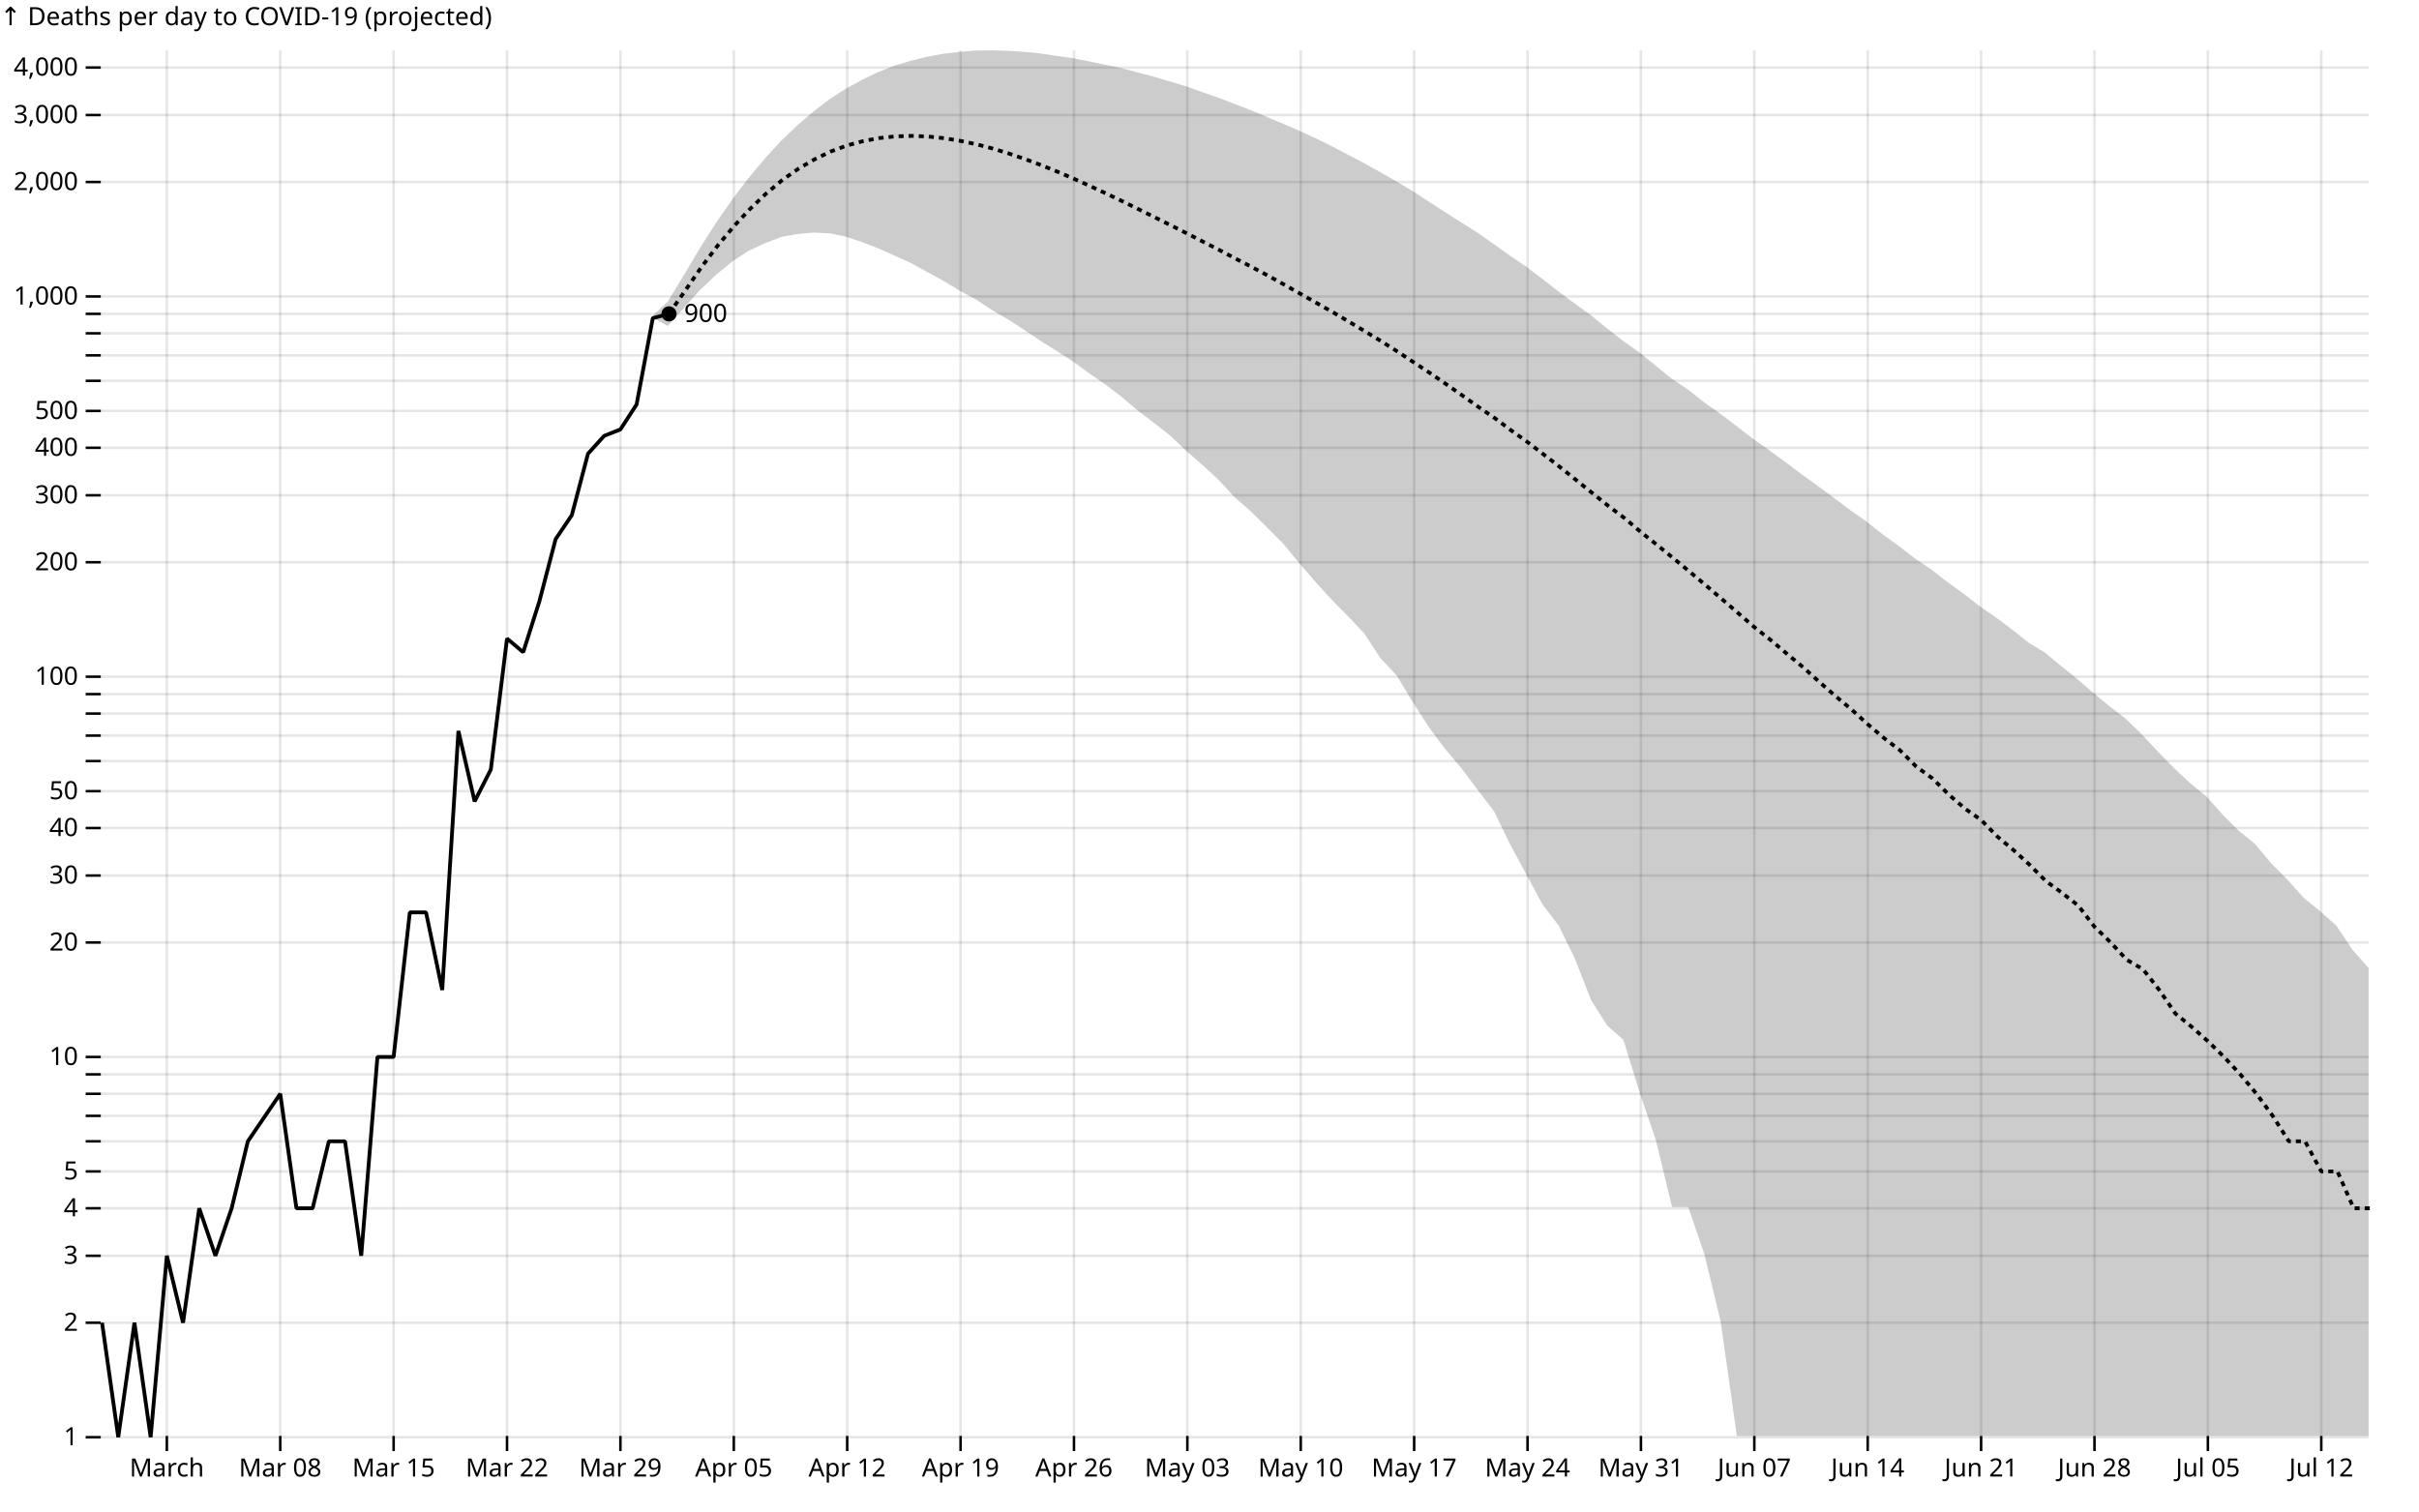
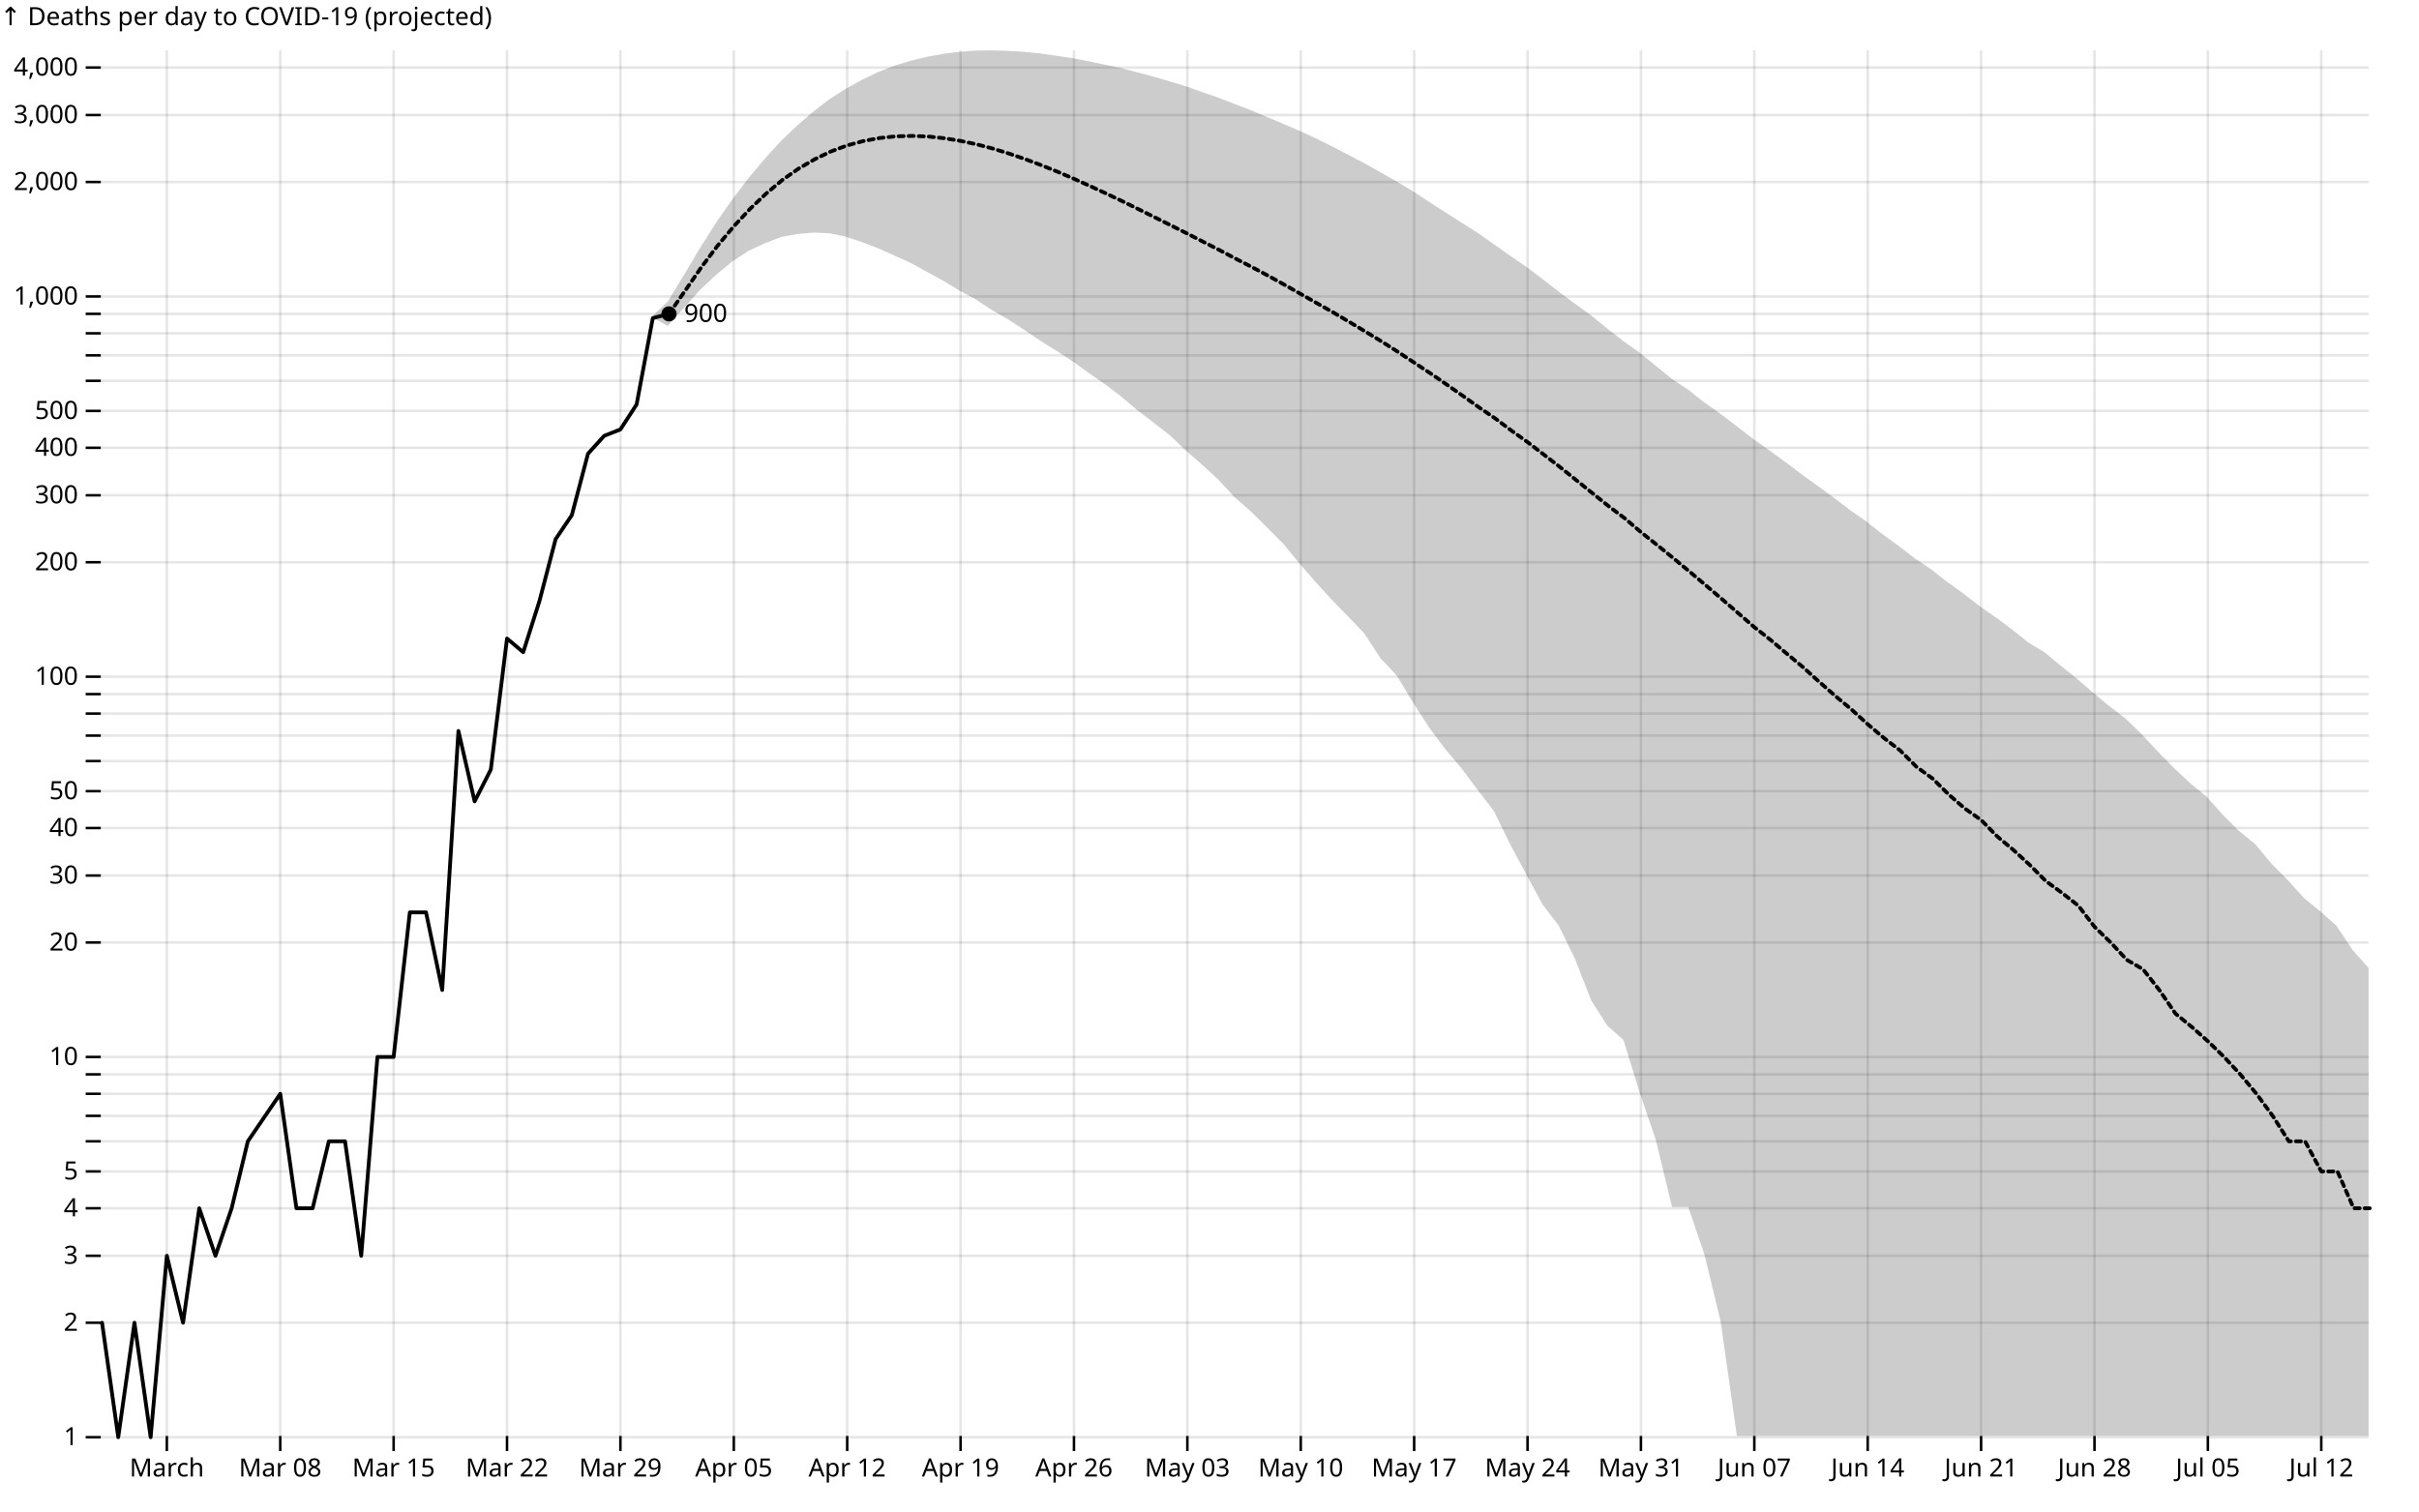
<svg xmlns="http://www.w3.org/2000/svg" class="plot" fill="currentColor" font-family="system-ui, sans-serif" font-size="10" text-anchor="middle" width="960" height="600" viewBox="0 0 960 600">
  <style>
    .plot {
      display: block;
      background: white;
      height: auto;
      height: intrinsic;
      max-width: 100%;
    }

    .plot text,
    .plot tspan {
      white-space: pre;
    }
  </style>
  <g aria-label="y-axis" aria-description="↑ Deaths per day to COVID-19 (projected)" transform="translate(40,0)" fill="none" text-anchor="end" font-variant="tabular-nums">
    <g class="tick" opacity="1" transform="translate(0,570.5)">
      <line stroke="currentColor" x2="-6" />
      <line stroke="currentColor" x2="900" stroke-opacity="0.1" />
      <text fill="currentColor" x="-9" dy="0.32em">1</text>
    </g>
    <g class="tick" opacity="1" transform="translate(0,525.0627)">
      <line stroke="currentColor" x2="-6" />
      <line stroke="currentColor" x2="900" stroke-opacity="0.1" />
      <text fill="currentColor" x="-9" dy="0.32em">2</text>
    </g>
    <g class="tick" opacity="1" transform="translate(0,498.4836)">
      <line stroke="currentColor" x2="-6" />
      <line stroke="currentColor" x2="900" stroke-opacity="0.1" />
      <text fill="currentColor" x="-9" dy="0.32em">3</text>
    </g>
    <g class="tick" opacity="1" transform="translate(0,479.6254)">
      <line stroke="currentColor" x2="-6" />
      <line stroke="currentColor" x2="900" stroke-opacity="0.1" />
      <text fill="currentColor" x="-9" dy="0.32em">4</text>
    </g>
    <g class="tick" opacity="1" transform="translate(0,464.9979)">
      <line stroke="currentColor" x2="-6" />
      <line stroke="currentColor" x2="900" stroke-opacity="0.1" />
      <text fill="currentColor" x="-9" dy="0.32em">5</text>
    </g>
    <g class="tick" opacity="1" transform="translate(0,453.0463)">
      <line stroke="currentColor" x2="-6" />
      <line stroke="currentColor" x2="900" stroke-opacity="0.1" />
      <text fill="currentColor" x="-9" dy="0.32em" />
    </g>
    <g class="tick" opacity="1" transform="translate(0,442.9414)">
      <line stroke="currentColor" x2="-6" />
      <line stroke="currentColor" x2="900" stroke-opacity="0.1" />
      <text fill="currentColor" x="-9" dy="0.32em" />
    </g>
    <g class="tick" opacity="1" transform="translate(0,434.1882)">
      <line stroke="currentColor" x2="-6" />
      <line stroke="currentColor" x2="900" stroke-opacity="0.1" />
      <text fill="currentColor" x="-9" dy="0.32em" />
    </g>
    <g class="tick" opacity="1" transform="translate(0,426.4672)">
      <line stroke="currentColor" x2="-6" />
      <line stroke="currentColor" x2="900" stroke-opacity="0.1" />
      <text fill="currentColor" x="-9" dy="0.32em" />
    </g>
    <g class="tick" opacity="1" transform="translate(0,419.5606)">
      <line stroke="currentColor" x2="-6" />
      <line stroke="currentColor" x2="900" stroke-opacity="0.1" />
      <text fill="currentColor" x="-9" dy="0.32em">10</text>
    </g>
    <g class="tick" opacity="1" transform="translate(0,374.1234)">
      <line stroke="currentColor" x2="-6" />
      <line stroke="currentColor" x2="900" stroke-opacity="0.1" />
      <text fill="currentColor" x="-9" dy="0.32em">20</text>
    </g>
    <g class="tick" opacity="1" transform="translate(0,347.5443)">
      <line stroke="currentColor" x2="-6" />
      <line stroke="currentColor" x2="900" stroke-opacity="0.1" />
      <text fill="currentColor" x="-9" dy="0.32em">30</text>
    </g>
    <g class="tick" opacity="1" transform="translate(0,328.6861)">
      <line stroke="currentColor" x2="-6" />
      <line stroke="currentColor" x2="900" stroke-opacity="0.1" />
      <text fill="currentColor" x="-9" dy="0.32em">40</text>
    </g>
    <g class="tick" opacity="1" transform="translate(0,314.0585)">
      <line stroke="currentColor" x2="-6" />
      <line stroke="currentColor" x2="900" stroke-opacity="0.1" />
      <text fill="currentColor" x="-9" dy="0.32em">50</text>
    </g>
    <g class="tick" opacity="1" transform="translate(0,302.107)">
      <line stroke="currentColor" x2="-6" />
      <line stroke="currentColor" x2="900" stroke-opacity="0.1" />
      <text fill="currentColor" x="-9" dy="0.32em" />
    </g>
    <g class="tick" opacity="1" transform="translate(0,292.0021)">
      <line stroke="currentColor" x2="-6" />
      <line stroke="currentColor" x2="900" stroke-opacity="0.1" />
      <text fill="currentColor" x="-9" dy="0.32em" />
    </g>
    <g class="tick" opacity="1" transform="translate(0,283.2488)">
      <line stroke="currentColor" x2="-6" />
      <line stroke="currentColor" x2="900" stroke-opacity="0.1" />
      <text fill="currentColor" x="-9" dy="0.32em" />
    </g>
    <g class="tick" opacity="1" transform="translate(0,275.5279)">
      <line stroke="currentColor" x2="-6" />
      <line stroke="currentColor" x2="900" stroke-opacity="0.1" />
      <text fill="currentColor" x="-9" dy="0.32em" />
    </g>
    <g class="tick" opacity="1" transform="translate(0,268.6213)">
      <line stroke="currentColor" x2="-6" />
      <line stroke="currentColor" x2="900" stroke-opacity="0.1" />
      <text fill="currentColor" x="-9" dy="0.32em">100</text>
    </g>
    <g class="tick" opacity="1" transform="translate(0,223.184)">
      <line stroke="currentColor" x2="-6" />
      <line stroke="currentColor" x2="900" stroke-opacity="0.1" />
      <text fill="currentColor" x="-9" dy="0.32em">200</text>
    </g>
    <g class="tick" opacity="1" transform="translate(0,196.6049)">
      <line stroke="currentColor" x2="-6" />
      <line stroke="currentColor" x2="900" stroke-opacity="0.1" />
      <text fill="currentColor" x="-9" dy="0.32em">300</text>
    </g>
    <g class="tick" opacity="1" transform="translate(0,177.7467)">
      <line stroke="currentColor" x2="-6" />
      <line stroke="currentColor" x2="900" stroke-opacity="0.1" />
      <text fill="currentColor" x="-9" dy="0.32em">400</text>
    </g>
    <g class="tick" opacity="1" transform="translate(0,163.1192)">
      <line stroke="currentColor" x2="-6" />
      <line stroke="currentColor" x2="900" stroke-opacity="0.1" />
      <text fill="currentColor" x="-9" dy="0.32em">500</text>
    </g>
    <g class="tick" opacity="1" transform="translate(0,151.1676)">
      <line stroke="currentColor" x2="-6" />
      <line stroke="currentColor" x2="900" stroke-opacity="0.1" />
      <text fill="currentColor" x="-9" dy="0.32em" />
    </g>
    <g class="tick" opacity="1" transform="translate(0,141.0627)">
      <line stroke="currentColor" x2="-6" />
      <line stroke="currentColor" x2="900" stroke-opacity="0.1" />
      <text fill="currentColor" x="-9" dy="0.32em" />
    </g>
    <g class="tick" opacity="1" transform="translate(0,132.3094)">
      <line stroke="currentColor" x2="-6" />
      <line stroke="currentColor" x2="900" stroke-opacity="0.1" />
      <text fill="currentColor" x="-9" dy="0.32em" />
    </g>
    <g class="tick" opacity="1" transform="translate(0,124.5885)">
      <line stroke="currentColor" x2="-6" />
      <line stroke="currentColor" x2="900" stroke-opacity="0.1" />
      <text fill="currentColor" x="-9" dy="0.32em" />
    </g>
    <g class="tick" opacity="1" transform="translate(0,117.6819)">
      <line stroke="currentColor" x2="-6" />
      <line stroke="currentColor" x2="900" stroke-opacity="0.1" />
      <text fill="currentColor" x="-9" dy="0.32em">1,000</text>
    </g>
    <g class="tick" opacity="1" transform="translate(0,72.24463)">
      <line stroke="currentColor" x2="-6" />
      <line stroke="currentColor" x2="900" stroke-opacity="0.1" />
      <text fill="currentColor" x="-9" dy="0.32em">2,000</text>
    </g>
    <g class="tick" opacity="1" transform="translate(0,45.66552)">
      <line stroke="currentColor" x2="-6" />
      <line stroke="currentColor" x2="900" stroke-opacity="0.1" />
      <text fill="currentColor" x="-9" dy="0.32em">3,000</text>
    </g>
    <g class="tick" opacity="1" transform="translate(0,26.80735)">
      <line stroke="currentColor" x2="-6" />
      <line stroke="currentColor" x2="900" stroke-opacity="0.1" />
      <text fill="currentColor" x="-9" dy="0.32em">4,000</text>
    </g>
    <text fill="currentColor" transform="translate(-40,20)" dy="-1em" text-anchor="start">↑ Deaths per day to COVID-19 (projected)</text>
  </g>
  <g aria-label="x-axis" transform="translate(0,570)" fill="none" text-anchor="middle" font-variant="tabular-nums">
    <g class="tick" opacity="1" transform="translate(66.21429,0)">
      <line stroke="currentColor" y2="6" />
      <line stroke="currentColor" y2="-550" stroke-opacity="0.1" />
      <text fill="currentColor" y="9" dy="0.71em">March</text>
    </g>
    <g class="tick" opacity="1" transform="translate(111.2143,0)">
      <line stroke="currentColor" y2="6" />
      <line stroke="currentColor" y2="-550" stroke-opacity="0.1" />
      <text fill="currentColor" y="9" dy="0.71em">Mar 08</text>
    </g>
    <g class="tick" opacity="1" transform="translate(156.2143,0)">
      <line stroke="currentColor" y2="6" />
      <line stroke="currentColor" y2="-550" stroke-opacity="0.1" />
      <text fill="currentColor" y="9" dy="0.71em">Mar 15</text>
    </g>
    <g class="tick" opacity="1" transform="translate(201.2143,0)">
      <line stroke="currentColor" y2="6" />
      <line stroke="currentColor" y2="-550" stroke-opacity="0.1" />
      <text fill="currentColor" y="9" dy="0.71em">Mar 22</text>
    </g>
    <g class="tick" opacity="1" transform="translate(246.2143,0)">
      <line stroke="currentColor" y2="6" />
      <line stroke="currentColor" y2="-550" stroke-opacity="0.1" />
      <text fill="currentColor" y="9" dy="0.71em">Mar 29</text>
    </g>
    <g class="tick" opacity="1" transform="translate(291.2143,0)">
      <line stroke="currentColor" y2="6" />
      <line stroke="currentColor" y2="-550" stroke-opacity="0.1" />
      <text fill="currentColor" y="9" dy="0.71em">Apr 05</text>
    </g>
    <g class="tick" opacity="1" transform="translate(336.2143,0)">
      <line stroke="currentColor" y2="6" />
      <line stroke="currentColor" y2="-550" stroke-opacity="0.1" />
      <text fill="currentColor" y="9" dy="0.71em">Apr 12</text>
    </g>
    <g class="tick" opacity="1" transform="translate(381.2143,0)">
      <line stroke="currentColor" y2="6" />
      <line stroke="currentColor" y2="-550" stroke-opacity="0.1" />
      <text fill="currentColor" y="9" dy="0.71em">Apr 19</text>
    </g>
    <g class="tick" opacity="1" transform="translate(426.2143,0)">
      <line stroke="currentColor" y2="6" />
      <line stroke="currentColor" y2="-550" stroke-opacity="0.1" />
      <text fill="currentColor" y="9" dy="0.71em">Apr 26</text>
    </g>
    <g class="tick" opacity="1" transform="translate(471.2143,0)">
      <line stroke="currentColor" y2="6" />
      <line stroke="currentColor" y2="-550" stroke-opacity="0.1" />
      <text fill="currentColor" y="9" dy="0.71em">May 03</text>
    </g>
    <g class="tick" opacity="1" transform="translate(516.2143,0)">
      <line stroke="currentColor" y2="6" />
      <line stroke="currentColor" y2="-550" stroke-opacity="0.1" />
      <text fill="currentColor" y="9" dy="0.71em">May 10</text>
    </g>
    <g class="tick" opacity="1" transform="translate(561.2143,0)">
      <line stroke="currentColor" y2="6" />
      <line stroke="currentColor" y2="-550" stroke-opacity="0.1" />
      <text fill="currentColor" y="9" dy="0.71em">May 17</text>
    </g>
    <g class="tick" opacity="1" transform="translate(606.2143,0)">
      <line stroke="currentColor" y2="6" />
      <line stroke="currentColor" y2="-550" stroke-opacity="0.1" />
      <text fill="currentColor" y="9" dy="0.71em">May 24</text>
    </g>
    <g class="tick" opacity="1" transform="translate(651.2143,0)">
      <line stroke="currentColor" y2="6" />
      <line stroke="currentColor" y2="-550" stroke-opacity="0.1" />
      <text fill="currentColor" y="9" dy="0.71em">May 31</text>
    </g>
    <g class="tick" opacity="1" transform="translate(696.2143,0)">
      <line stroke="currentColor" y2="6" />
      <line stroke="currentColor" y2="-550" stroke-opacity="0.1" />
      <text fill="currentColor" y="9" dy="0.71em">Jun 07</text>
    </g>
    <g class="tick" opacity="1" transform="translate(741.2143,0)">
      <line stroke="currentColor" y2="6" />
      <line stroke="currentColor" y2="-550" stroke-opacity="0.1" />
      <text fill="currentColor" y="9" dy="0.71em">Jun 14</text>
    </g>
    <g class="tick" opacity="1" transform="translate(786.2143,0)">
      <line stroke="currentColor" y2="6" />
      <line stroke="currentColor" y2="-550" stroke-opacity="0.1" />
      <text fill="currentColor" y="9" dy="0.71em">Jun 21</text>
    </g>
    <g class="tick" opacity="1" transform="translate(831.2143,0)">
      <line stroke="currentColor" y2="6" />
      <line stroke="currentColor" y2="-550" stroke-opacity="0.1" />
      <text fill="currentColor" y="9" dy="0.71em">Jun 28</text>
    </g>
    <g class="tick" opacity="1" transform="translate(876.2143,0)">
      <line stroke="currentColor" y2="6" />
      <line stroke="currentColor" y2="-550" stroke-opacity="0.1" />
      <text fill="currentColor" y="9" dy="0.71em">Jul 05</text>
    </g>
    <g class="tick" opacity="1" transform="translate(921.2143,0)">
      <line stroke="currentColor" y2="6" />
      <line stroke="currentColor" y2="-550" stroke-opacity="0.1" />
      <text fill="currentColor" y="9" dy="0.71em">Jul 12</text>
    </g>
  </g>
  <g aria-label="area" fill-opacity="0.2">
    <path d="M40,524.563L46.429,570L52.857,524.563L59.286,570L65.714,497.984L72.143,524.563L78.571,479.125L85,497.984L91.429,479.125L97.857,452.546L110.714,433.688L117.143,479.125L123.571,479.125L130,452.546L136.429,452.546L142.857,497.984L149.286,419.061L155.714,419.061L162.143,361.672L168.571,361.672L175,392.482L181.429,289.655L187.857,317.615L194.286,304.969L200.714,252.971L207.143,258.392L213.571,238.136L220,213.522L226.429,203.99L232.857,179.582L239.286,172.506L245.714,169.964L252.143,160.048L258.571,125.786L265,119.721L271.429,109.17L277.857,98.34L284.286,88.242L290.714,79.016L297.143,70.575L303.571,62.926L310,55.87L316.429,49.758L322.857,44.233L329.286,39.296L335.714,35.211L342.143,31.649L348.571,28.575L355,26.046L361.429,24.116L367.857,22.565L374.286,21.369L380.714,20.583L387.143,20.074L393.571,20L400,20.179L406.429,20.583L412.857,21.217L419.286,22.164L425.714,23.093L432.143,24.338L438.571,25.688L445,27.049L451.429,28.745L457.857,30.433L464.286,32.328L470.714,34.279L477.143,36.576L483.571,38.799L490,41.284L496.429,43.76L502.857,46.468L509.286,49.175L515.714,51.927L522.143,54.9L528.571,58.068L535,61.425L541.429,64.786L547.857,68.39L554.286,72.073L560.714,75.905L567.143,80.124L573.571,84.276L580,88.369L586.429,92.42L592.857,96.929L599.286,101.514L605.714,105.889L612.143,110.756L618.571,115.755L625,120.544L631.429,125.19L637.857,130.431L644.286,135.431L650.714,140.003L657.143,145.219L663.571,150.449L670,154.724L676.429,159.797L682.857,164.346L689.286,169.235L695.714,174.205L702.143,178.738L708.571,183.429L715,188.287L721.429,192.907L727.857,197.653L734.286,202.528L740.714,207.016L747.143,212.113L753.571,216.735L760,221.708L766.429,226.046L772.857,231.064L779.286,235.693L785.714,240.674L792.143,245.135L798.571,249.922L805,255.086L811.429,258.96L817.857,264.302L824.286,269.446L830.714,275.028L837.143,280.336L843.571,285.254L850,291.502L856.429,298.409L862.857,304.969L869.286,310.988L875.714,316.235L882.143,323.445L888.571,329.846L895,335.093L901.429,342.814L907.857,349.267L914.286,356.425L920.714,361.672L927.143,367.376L933.571,376.986L940,384.277L940,570L933.571,570L927.143,570L920.714,570L914.286,570L907.857,570L901.429,570L895,570L888.571,570L882.143,570L875.714,570L869.286,570L862.857,570L856.429,570L850,570L843.571,570L837.143,570L830.714,570L824.286,570L817.857,570L811.429,570L805,570L798.571,570L792.143,570L785.714,570L779.286,570L772.857,570L766.429,570L760,570L753.571,570L747.143,570L740.714,570L734.286,570L727.857,570L721.429,570L715,570L708.571,570L702.143,570L695.714,570L689.286,570L682.857,524.563L676.429,497.984L670,479.125L663.571,479.125L657.143,452.546L650.714,433.688L644.286,412.813L637.857,407.109L631.429,397.004L625,380.53L618.571,367.376L612.143,358.996L605.714,347.044L599.286,335.093L592.857,321.938L586.429,313.559L580,304.969L573.571,297.376L567.143,288.751L560.714,278.775L554.286,268.121L547.857,261.28L541.429,251.429L535,244.675L528.571,238.136L522.143,231.064L515.714,223.675L509.286,215.843L502.857,209.381L496.429,203.011L490,197.429L483.571,190.456L477.143,184.519L470.714,178.906L464.286,172.812L457.857,167.801L451.429,162.882L445,157.453L438.571,152.552L432.143,148.097L425.714,143.434L419.286,139.265L412.857,135.258L406.429,130.914L400,126.764L393.571,123.005L387.143,118.774L380.714,115.308L374.286,111.413L367.857,107.906L361.429,104.362L355,101.462L348.571,98.586L342.143,96.116L335.714,93.965L329.286,92.599L322.857,92.33L316.429,92.87L310,94.057L303.571,96.545L297.143,99.531L290.714,103.718L284.286,108.996L277.857,115.054L271.429,122.222L265,129.396L258.571,125.786L252.143,160.048L245.714,169.964L239.286,172.506L232.857,179.582L226.429,203.99L220,213.522L213.571,238.136L207.143,258.392L200.714,252.971L194.286,304.969L187.857,317.615L181.429,289.655L175,392.482L168.571,361.672L162.143,361.672L155.714,419.061L149.286,419.061L142.857,497.984L136.429,452.546L130,452.546L123.571,479.125L117.143,479.125L110.714,433.688L97.857,452.546L91.429,479.125L85,497.984L78.571,479.125L72.143,524.563L65.714,497.984L59.286,570L52.857,524.563L46.429,570L40,524.563Z">
      </path>
  </g>
-   <g aria-label="line" fill="none" stroke="currentColor" stroke-width="1.5" stroke-miterlimit="1" transform="translate(0.5,0.5)">
+   <g aria-label="line" fill="none" stroke="currentColor" stroke-width="1.5" stroke-linejoin="round" stroke-linecap="round" transform="translate(0.5,0.5)">
    <path d="M40,524.563L46.429,570L52.857,524.563L59.286,570L65.714,497.984L72.143,524.563L78.571,479.125L85,497.984L91.429,479.125L97.857,452.546L110.714,433.688L117.143,479.125L123.571,479.125L130,452.546L136.429,452.546L142.857,497.984L149.286,419.061L155.714,419.061L162.143,361.672L168.571,361.672L175,392.482L181.429,289.655L187.857,317.615L194.286,304.969L200.714,252.971L207.143,258.392L213.571,238.136L220,213.522L226.429,203.99L232.857,179.582L239.286,172.506L245.714,169.964L252.143,160.048L258.571,125.786L265,124.089">
      </path>
  </g>
-   <g aria-label="line" fill="none" stroke="currentColor" stroke-width="1.5" stroke-miterlimit="1" stroke-dasharray="2,2" transform="translate(0.5,0.5)">
+   <g aria-label="line" fill="none" stroke="currentColor" stroke-width="1.5" stroke-linejoin="round" stroke-linecap="round" stroke-dasharray="2,2" transform="translate(0.5,0.5)">
    <path d="M265,124.089L271.429,114.864L277.857,105.559L284.286,97.026L290.714,89.348L297.143,82.437L303.571,76.326L310,70.93L316.429,66.427L322.857,62.697L329.286,59.602L335.714,57.222L342.143,55.486L348.571,54.294L355,53.62L361.429,53.446L367.857,53.694L374.286,54.37L380.714,55.435L387.143,56.803L393.571,58.495L400,60.479L406.429,62.697L412.857,65.111L419.286,67.709L425.714,70.479L432.143,73.371L438.571,76.361L445,79.421L451.429,82.591L457.857,85.801L464.286,89.005L470.714,92.24L477.143,95.548L483.571,98.834L490,102.24L496.429,105.559L502.857,108.996L509.286,112.563L515.714,116.206L522.143,119.858L528.571,123.508L535,127.298L541.429,131.157L547.857,135.086L554.286,139.173L560.714,143.434L567.143,147.678L573.571,152.104L580,156.61L586.429,161.193L592.857,165.569L599.286,170.406L605.714,174.992L612.143,179.923L618.571,184.886L625,190.056L631.429,195.237L637.857,200.394L644.286,205.234L650.714,210.732L657.143,215.843L663.571,221.065L670,226.392L676.429,231.813L682.857,237.312L689.286,242.866L695.714,248.449L702.143,253.494L708.571,258.96L715,264.302L721.429,270.118L727.857,275.76L734.286,281.13L740.714,286.979L747.143,292.445L753.571,297.376L760,303.829L766.429,308.514L772.857,314.883L779.286,320.465L785.714,324.988L792.143,331.548L798.571,336.939L805,342.814L811.429,349.267L817.857,353.951L824.286,358.996L830.714,367.376L837.143,373.623L843.571,380.53L850,384.277L856.429,392.482L862.857,401.862L869.286,407.109L875.714,412.813L882.143,419.061L888.571,425.967L895,433.688L901.429,442.441L907.857,452.546L914.286,452.546L920.714,464.498L927.143,464.498L933.571,479.125L940,479.125">
      </path>
  </g>
  <g aria-label="dot" transform="translate(0.5,0.5)">
    <circle cx="265" cy="124.089" r="3" />
  </g>
  <g aria-label="text" text-anchor="start" font-variant="tabular-nums" transform="translate(6.5,0.5)">
    <text y="0.32em" transform="translate(265,124.0885)">900</text>
  </g>
</svg>
